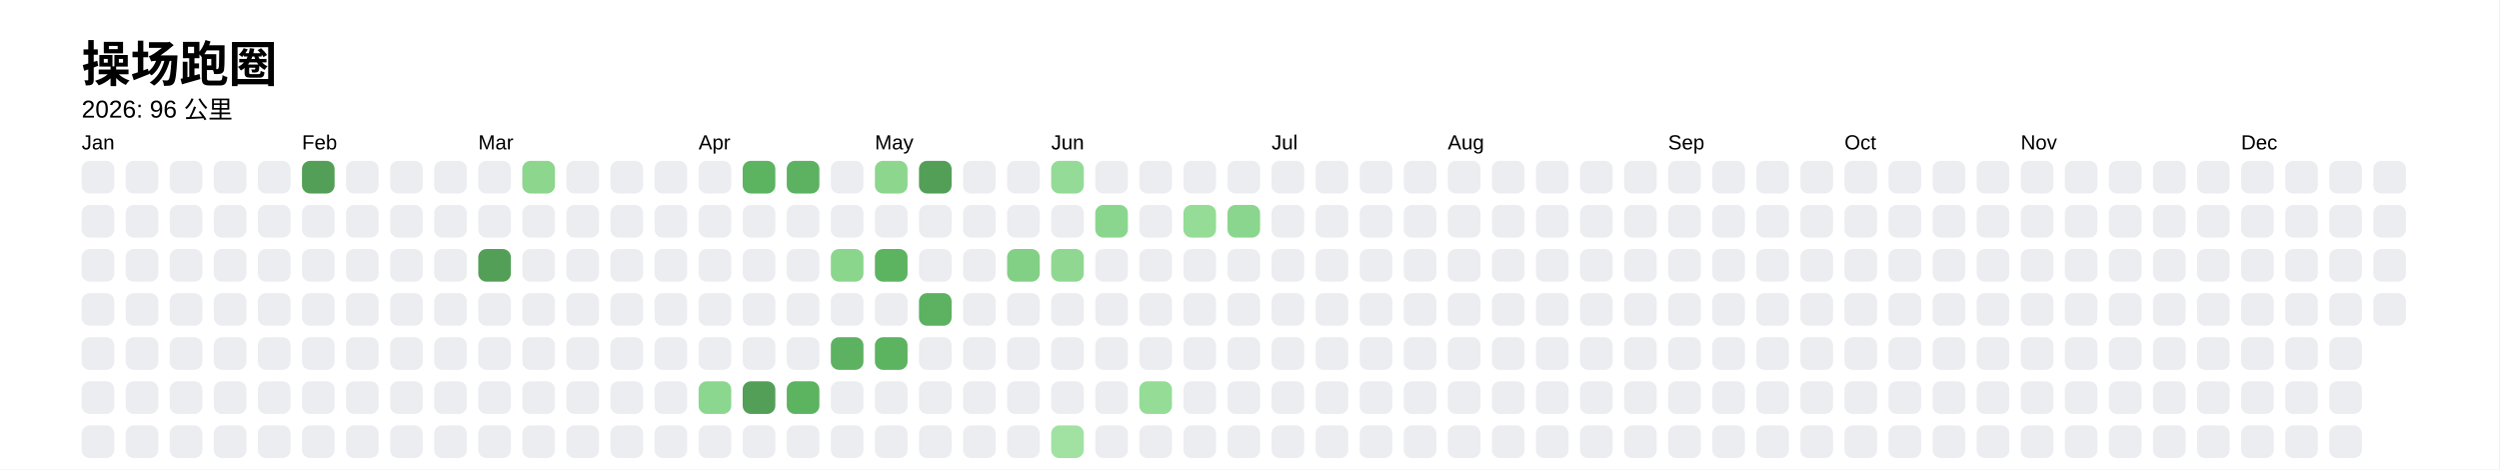
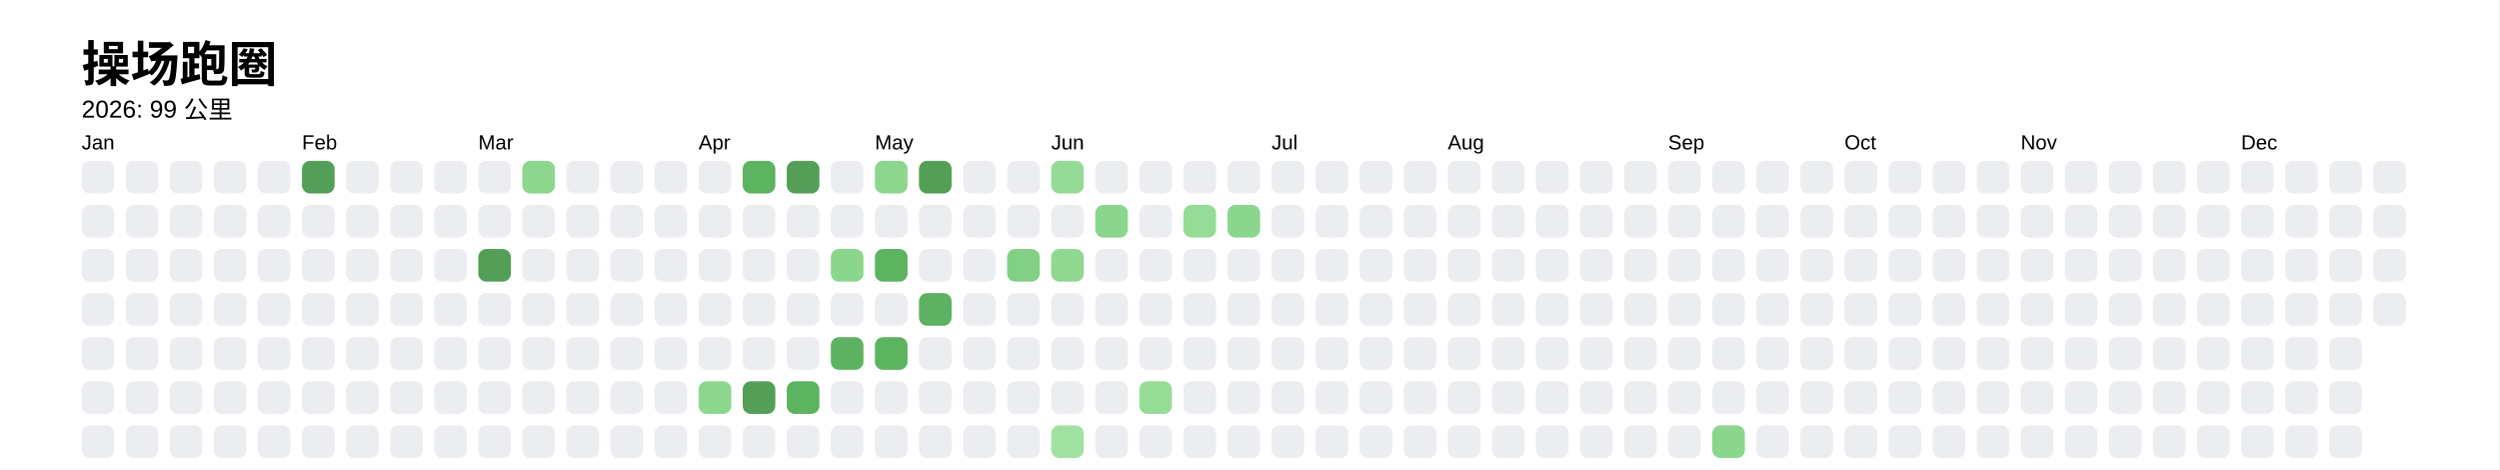
<svg xmlns="http://www.w3.org/2000/svg" baseProfile="full" height="57.5mm" version="1.1" viewBox="0,0,306.2,57.5" width="306.2mm">
  <defs />
  <rect fill="#FFFFFF" height="57.5" width="306.2" x="0" y="0" />
  <text fill="#000000" style="font-size:6px; font-family:Arial; font-weight:bold;" x="10" y="10">操场跑圈</text>
-   <text fill="#000000" style="font-size:3px; font-family:Arial;" x="10" y="14.4">2026: 96 公里</text>
+   <text fill="#000000" style="font-size:3px; font-family:Arial;" x="10" y="14.4">2026: 99 公里</text>
  <text fill="#000000" style="font-size:2.5px; font-family:Arial" x="10" y="18.3">Jan</text>
  <rect fill="#EBEDF0" height="4" rx="1" ry="1" width="4" x="10" y="19.7" />
  <rect fill="#EBEDF0" height="4" rx="1" ry="1" width="4" x="10" y="25.1" />
  <rect fill="#EBEDF0" height="4" rx="1" ry="1" width="4" x="10" y="30.5" />
  <rect fill="#EBEDF0" height="4" rx="1" ry="1" width="4" x="10" y="35.9" />
  <rect fill="#EBEDF0" height="4" rx="1" ry="1" width="4" x="10" y="41.3" />
  <rect fill="#EBEDF0" height="4" rx="1" ry="1" width="4" x="10" y="46.7" />
  <rect fill="#EBEDF0" height="4" rx="1" ry="1" width="4" x="10" y="52.1" />
  <rect fill="#EBEDF0" height="4" rx="1" ry="1" width="4" x="15.4" y="19.7" />
  <rect fill="#EBEDF0" height="4" rx="1" ry="1" width="4" x="15.4" y="25.1" />
  <rect fill="#EBEDF0" height="4" rx="1" ry="1" width="4" x="15.4" y="30.5" />
  <rect fill="#EBEDF0" height="4" rx="1" ry="1" width="4" x="15.4" y="35.9" />
  <rect fill="#EBEDF0" height="4" rx="1" ry="1" width="4" x="15.4" y="41.3" />
  <rect fill="#EBEDF0" height="4" rx="1" ry="1" width="4" x="15.4" y="46.7" />
  <rect fill="#EBEDF0" height="4" rx="1" ry="1" width="4" x="15.4" y="52.1" />
  <rect fill="#EBEDF0" height="4" rx="1" ry="1" width="4" x="20.8" y="19.7" />
  <rect fill="#EBEDF0" height="4" rx="1" ry="1" width="4" x="20.8" y="25.1" />
  <rect fill="#EBEDF0" height="4" rx="1" ry="1" width="4" x="20.8" y="30.5" />
  <rect fill="#EBEDF0" height="4" rx="1" ry="1" width="4" x="20.8" y="35.9" />
  <rect fill="#EBEDF0" height="4" rx="1" ry="1" width="4" x="20.8" y="41.3" />
  <rect fill="#EBEDF0" height="4" rx="1" ry="1" width="4" x="20.8" y="46.7" />
  <rect fill="#EBEDF0" height="4" rx="1" ry="1" width="4" x="20.8" y="52.1" />
  <rect fill="#EBEDF0" height="4" rx="1" ry="1" width="4" x="26.2" y="19.7" />
  <rect fill="#EBEDF0" height="4" rx="1" ry="1" width="4" x="26.2" y="25.1" />
  <rect fill="#EBEDF0" height="4" rx="1" ry="1" width="4" x="26.2" y="30.5" />
  <rect fill="#EBEDF0" height="4" rx="1" ry="1" width="4" x="26.2" y="35.9" />
  <rect fill="#EBEDF0" height="4" rx="1" ry="1" width="4" x="26.2" y="41.3" />
  <rect fill="#EBEDF0" height="4" rx="1" ry="1" width="4" x="26.2" y="46.7" />
  <rect fill="#EBEDF0" height="4" rx="1" ry="1" width="4" x="26.2" y="52.1" />
  <rect fill="#EBEDF0" height="4" rx="1" ry="1" width="4" x="31.6" y="19.7" />
  <rect fill="#EBEDF0" height="4" rx="1" ry="1" width="4" x="31.6" y="25.1" />
  <rect fill="#EBEDF0" height="4" rx="1" ry="1" width="4" x="31.6" y="30.5" />
  <rect fill="#EBEDF0" height="4" rx="1" ry="1" width="4" x="31.6" y="35.9" />
  <rect fill="#EBEDF0" height="4" rx="1" ry="1" width="4" x="31.6" y="41.3" />
  <rect fill="#EBEDF0" height="4" rx="1" ry="1" width="4" x="31.6" y="46.7" />
  <rect fill="#EBEDF0" height="4" rx="1" ry="1" width="4" x="31.6" y="52.1" />
  <text fill="#000000" style="font-size:2.5px; font-family:Arial" x="37.0" y="18.3">Feb</text>
  <rect fill="#549F57" height="4" rx="1" ry="1" width="4" x="37.0" y="19.7" />
  <rect fill="#EBEDF0" height="4" rx="1" ry="1" width="4" x="37.0" y="25.1" />
  <rect fill="#EBEDF0" height="4" rx="1" ry="1" width="4" x="37.0" y="30.5" />
  <rect fill="#EBEDF0" height="4" rx="1" ry="1" width="4" x="37.0" y="35.9" />
  <rect fill="#EBEDF0" height="4" rx="1" ry="1" width="4" x="37.0" y="41.3" />
  <rect fill="#EBEDF0" height="4" rx="1" ry="1" width="4" x="37.0" y="46.7" />
  <rect fill="#EBEDF0" height="4" rx="1" ry="1" width="4" x="37.0" y="52.1" />
  <rect fill="#EBEDF0" height="4" rx="1" ry="1" width="4" x="42.4" y="19.7" />
  <rect fill="#EBEDF0" height="4" rx="1" ry="1" width="4" x="42.4" y="25.1" />
  <rect fill="#EBEDF0" height="4" rx="1" ry="1" width="4" x="42.4" y="30.5" />
  <rect fill="#EBEDF0" height="4" rx="1" ry="1" width="4" x="42.4" y="35.9" />
  <rect fill="#EBEDF0" height="4" rx="1" ry="1" width="4" x="42.4" y="41.3" />
  <rect fill="#EBEDF0" height="4" rx="1" ry="1" width="4" x="42.4" y="46.7" />
  <rect fill="#EBEDF0" height="4" rx="1" ry="1" width="4" x="42.4" y="52.1" />
  <rect fill="#EBEDF0" height="4" rx="1" ry="1" width="4" x="47.8" y="19.7" />
  <rect fill="#EBEDF0" height="4" rx="1" ry="1" width="4" x="47.8" y="25.1" />
  <rect fill="#EBEDF0" height="4" rx="1" ry="1" width="4" x="47.8" y="30.5" />
  <rect fill="#EBEDF0" height="4" rx="1" ry="1" width="4" x="47.8" y="35.9" />
  <rect fill="#EBEDF0" height="4" rx="1" ry="1" width="4" x="47.8" y="41.3" />
  <rect fill="#EBEDF0" height="4" rx="1" ry="1" width="4" x="47.8" y="46.7" />
  <rect fill="#EBEDF0" height="4" rx="1" ry="1" width="4" x="47.8" y="52.1" />
  <rect fill="#EBEDF0" height="4" rx="1" ry="1" width="4" x="53.2" y="19.7" />
  <rect fill="#EBEDF0" height="4" rx="1" ry="1" width="4" x="53.2" y="25.1" />
  <rect fill="#EBEDF0" height="4" rx="1" ry="1" width="4" x="53.2" y="30.5" />
  <rect fill="#EBEDF0" height="4" rx="1" ry="1" width="4" x="53.2" y="35.9" />
  <rect fill="#EBEDF0" height="4" rx="1" ry="1" width="4" x="53.2" y="41.3" />
  <rect fill="#EBEDF0" height="4" rx="1" ry="1" width="4" x="53.2" y="46.7" />
  <rect fill="#EBEDF0" height="4" rx="1" ry="1" width="4" x="53.2" y="52.1" />
  <text fill="#000000" style="font-size:2.5px; font-family:Arial" x="58.6" y="18.3">Mar</text>
  <rect fill="#EBEDF0" height="4" rx="1" ry="1" width="4" x="58.6" y="19.7" />
  <rect fill="#EBEDF0" height="4" rx="1" ry="1" width="4" x="58.6" y="25.1" />
  <rect fill="#549F57" height="4" rx="1" ry="1" width="4" x="58.6" y="30.5" />
  <rect fill="#EBEDF0" height="4" rx="1" ry="1" width="4" x="58.6" y="35.9" />
  <rect fill="#EBEDF0" height="4" rx="1" ry="1" width="4" x="58.6" y="41.3" />
  <rect fill="#EBEDF0" height="4" rx="1" ry="1" width="4" x="58.6" y="46.7" />
  <rect fill="#EBEDF0" height="4" rx="1" ry="1" width="4" x="58.6" y="52.1" />
  <rect fill="#8cd68e" height="4" rx="1" ry="1" width="4" x="64" y="19.7" />
  <rect fill="#EBEDF0" height="4" rx="1" ry="1" width="4" x="64" y="25.1" />
  <rect fill="#EBEDF0" height="4" rx="1" ry="1" width="4" x="64" y="30.5" />
  <rect fill="#EBEDF0" height="4" rx="1" ry="1" width="4" x="64" y="35.9" />
  <rect fill="#EBEDF0" height="4" rx="1" ry="1" width="4" x="64" y="41.3" />
  <rect fill="#EBEDF0" height="4" rx="1" ry="1" width="4" x="64" y="46.7" />
  <rect fill="#EBEDF0" height="4" rx="1" ry="1" width="4" x="64" y="52.1" />
  <rect fill="#EBEDF0" height="4" rx="1" ry="1" width="4" x="69.4" y="19.7" />
  <rect fill="#EBEDF0" height="4" rx="1" ry="1" width="4" x="69.4" y="25.1" />
  <rect fill="#EBEDF0" height="4" rx="1" ry="1" width="4" x="69.4" y="30.5" />
  <rect fill="#EBEDF0" height="4" rx="1" ry="1" width="4" x="69.4" y="35.9" />
  <rect fill="#EBEDF0" height="4" rx="1" ry="1" width="4" x="69.4" y="41.3" />
  <rect fill="#EBEDF0" height="4" rx="1" ry="1" width="4" x="69.4" y="46.7" />
  <rect fill="#EBEDF0" height="4" rx="1" ry="1" width="4" x="69.4" y="52.1" />
  <rect fill="#EBEDF0" height="4" rx="1" ry="1" width="4" x="74.8" y="19.7" />
  <rect fill="#EBEDF0" height="4" rx="1" ry="1" width="4" x="74.8" y="25.1" />
  <rect fill="#EBEDF0" height="4" rx="1" ry="1" width="4" x="74.8" y="30.5" />
  <rect fill="#EBEDF0" height="4" rx="1" ry="1" width="4" x="74.8" y="35.9" />
  <rect fill="#EBEDF0" height="4" rx="1" ry="1" width="4" x="74.8" y="41.3" />
  <rect fill="#EBEDF0" height="4" rx="1" ry="1" width="4" x="74.8" y="46.7" />
  <rect fill="#EBEDF0" height="4" rx="1" ry="1" width="4" x="74.8" y="52.1" />
  <rect fill="#EBEDF0" height="4" rx="1" ry="1" width="4" x="80.2" y="19.7" />
  <rect fill="#EBEDF0" height="4" rx="1" ry="1" width="4" x="80.2" y="25.1" />
  <rect fill="#EBEDF0" height="4" rx="1" ry="1" width="4" x="80.2" y="30.5" />
  <rect fill="#EBEDF0" height="4" rx="1" ry="1" width="4" x="80.2" y="35.9" />
  <rect fill="#EBEDF0" height="4" rx="1" ry="1" width="4" x="80.2" y="41.3" />
  <rect fill="#EBEDF0" height="4" rx="1" ry="1" width="4" x="80.2" y="46.7" />
  <rect fill="#EBEDF0" height="4" rx="1" ry="1" width="4" x="80.2" y="52.1" />
  <text fill="#000000" style="font-size:2.5px; font-family:Arial" x="85.6" y="18.3">Apr</text>
  <rect fill="#EBEDF0" height="4" rx="1" ry="1" width="4" x="85.6" y="19.7" />
  <rect fill="#EBEDF0" height="4" rx="1" ry="1" width="4" x="85.6" y="25.1" />
  <rect fill="#EBEDF0" height="4" rx="1" ry="1" width="4" x="85.6" y="30.5" />
  <rect fill="#EBEDF0" height="4" rx="1" ry="1" width="4" x="85.6" y="35.9" />
  <rect fill="#EBEDF0" height="4" rx="1" ry="1" width="4" x="85.6" y="41.3" />
  <rect fill="#8cd78f" height="4" rx="1" ry="1" width="4" x="85.6" y="46.7" />
  <rect fill="#EBEDF0" height="4" rx="1" ry="1" width="4" x="85.6" y="52.1" />
  <rect fill="#5cb360" height="4" rx="1" ry="1" width="4" x="91" y="19.7" />
  <rect fill="#EBEDF0" height="4" rx="1" ry="1" width="4" x="91" y="25.1" />
  <rect fill="#EBEDF0" height="4" rx="1" ry="1" width="4" x="91" y="30.5" />
  <rect fill="#EBEDF0" height="4" rx="1" ry="1" width="4" x="91" y="35.9" />
  <rect fill="#EBEDF0" height="4" rx="1" ry="1" width="4" x="91" y="41.3" />
  <rect fill="#549F57" height="4" rx="1" ry="1" width="4" x="91" y="46.7" />
  <rect fill="#EBEDF0" height="4" rx="1" ry="1" width="4" x="91" y="52.1" />
-   <rect fill="#5cb260" height="4" rx="1" ry="1" width="4" x="96.4" y="19.7" />
+   <rect fill="#549F57" height="4" rx="1" ry="1" width="4" x="96.4" y="19.7" />
  <rect fill="#EBEDF0" height="4" rx="1" ry="1" width="4" x="96.4" y="25.1" />
  <rect fill="#EBEDF0" height="4" rx="1" ry="1" width="4" x="96.4" y="30.5" />
  <rect fill="#EBEDF0" height="4" rx="1" ry="1" width="4" x="96.4" y="35.9" />
  <rect fill="#EBEDF0" height="4" rx="1" ry="1" width="4" x="96.4" y="41.3" />
  <rect fill="#5cb360" height="4" rx="1" ry="1" width="4" x="96.4" y="46.7" />
  <rect fill="#EBEDF0" height="4" rx="1" ry="1" width="4" x="96.4" y="52.1" />
  <rect fill="#EBEDF0" height="4" rx="1" ry="1" width="4" x="101.8" y="19.7" />
  <rect fill="#EBEDF0" height="4" rx="1" ry="1" width="4" x="101.8" y="25.1" />
  <rect fill="#8bd68d" height="4" rx="1" ry="1" width="4" x="101.8" y="30.5" />
  <rect fill="#EBEDF0" height="4" rx="1" ry="1" width="4" x="101.8" y="35.9" />
  <rect fill="#5cb260" height="4" rx="1" ry="1" width="4" x="101.8" y="41.3" />
  <rect fill="#EBEDF0" height="4" rx="1" ry="1" width="4" x="101.8" y="46.7" />
  <rect fill="#EBEDF0" height="4" rx="1" ry="1" width="4" x="101.8" y="52.1" />
  <text fill="#000000" style="font-size:2.5px; font-family:Arial" x="107.2" y="18.3">May</text>
  <rect fill="#8cd68e" height="4" rx="1" ry="1" width="4" x="107.2" y="19.7" />
  <rect fill="#EBEDF0" height="4" rx="1" ry="1" width="4" x="107.2" y="25.1" />
  <rect fill="#5cb360" height="4" rx="1" ry="1" width="4" x="107.2" y="30.5" />
  <rect fill="#EBEDF0" height="4" rx="1" ry="1" width="4" x="107.2" y="35.9" />
  <rect fill="#5cb360" height="4" rx="1" ry="1" width="4" x="107.2" y="41.3" />
  <rect fill="#EBEDF0" height="4" rx="1" ry="1" width="4" x="107.2" y="46.7" />
  <rect fill="#EBEDF0" height="4" rx="1" ry="1" width="4" x="107.2" y="52.1" />
  <rect fill="#549F57" height="4" rx="1" ry="1" width="4" x="112.6" y="19.7" />
  <rect fill="#EBEDF0" height="4" rx="1" ry="1" width="4" x="112.6" y="25.1" />
  <rect fill="#EBEDF0" height="4" rx="1" ry="1" width="4" x="112.6" y="30.5" />
  <rect fill="#5cb260" height="4" rx="1" ry="1" width="4" x="112.6" y="35.9" />
  <rect fill="#EBEDF0" height="4" rx="1" ry="1" width="4" x="112.6" y="41.3" />
  <rect fill="#EBEDF0" height="4" rx="1" ry="1" width="4" x="112.6" y="46.7" />
  <rect fill="#EBEDF0" height="4" rx="1" ry="1" width="4" x="112.6" y="52.1" />
  <rect fill="#EBEDF0" height="4" rx="1" ry="1" width="4" x="118" y="19.7" />
  <rect fill="#EBEDF0" height="4" rx="1" ry="1" width="4" x="118" y="25.1" />
  <rect fill="#EBEDF0" height="4" rx="1" ry="1" width="4" x="118" y="30.5" />
  <rect fill="#EBEDF0" height="4" rx="1" ry="1" width="4" x="118" y="35.9" />
  <rect fill="#EBEDF0" height="4" rx="1" ry="1" width="4" x="118" y="41.3" />
  <rect fill="#EBEDF0" height="4" rx="1" ry="1" width="4" x="118" y="46.7" />
  <rect fill="#EBEDF0" height="4" rx="1" ry="1" width="4" x="118" y="52.1" />
  <rect fill="#EBEDF0" height="4" rx="1" ry="1" width="4" x="123.4" y="19.7" />
  <rect fill="#EBEDF0" height="4" rx="1" ry="1" width="4" x="123.4" y="25.1" />
  <rect fill="#82d085" height="4" rx="1" ry="1" width="4" x="123.4" y="30.5" />
  <rect fill="#EBEDF0" height="4" rx="1" ry="1" width="4" x="123.4" y="35.9" />
  <rect fill="#EBEDF0" height="4" rx="1" ry="1" width="4" x="123.4" y="41.3" />
  <rect fill="#EBEDF0" height="4" rx="1" ry="1" width="4" x="123.4" y="46.7" />
  <rect fill="#EBEDF0" height="4" rx="1" ry="1" width="4" x="123.4" y="52.1" />
  <text fill="#000000" style="font-size:2.5px; font-family:Arial" x="128.8" y="18.3">Jun</text>
  <rect fill="#94db97" height="4" rx="1" ry="1" width="4" x="128.8" y="19.7" />
  <rect fill="#EBEDF0" height="4" rx="1" ry="1" width="4" x="128.8" y="25.1" />
  <rect fill="#90d892" height="4" rx="1" ry="1" width="4" x="128.8" y="30.5" />
  <rect fill="#EBEDF0" height="4" rx="1" ry="1" width="4" x="128.8" y="35.9" />
  <rect fill="#EBEDF0" height="4" rx="1" ry="1" width="4" x="128.8" y="41.3" />
  <rect fill="#EBEDF0" height="4" rx="1" ry="1" width="4" x="128.8" y="46.7" />
  <rect fill="#a1e2a3" height="4" rx="1" ry="1" width="4" x="128.8" y="52.1" />
  <rect fill="#EBEDF0" height="4" rx="1" ry="1" width="4" x="134.2" y="19.7" />
  <rect fill="#8bd68e" height="4" rx="1" ry="1" width="4" x="134.2" y="25.1" />
  <rect fill="#EBEDF0" height="4" rx="1" ry="1" width="4" x="134.2" y="30.5" />
  <rect fill="#EBEDF0" height="4" rx="1" ry="1" width="4" x="134.2" y="35.9" />
  <rect fill="#EBEDF0" height="4" rx="1" ry="1" width="4" x="134.2" y="41.3" />
  <rect fill="#EBEDF0" height="4" rx="1" ry="1" width="4" x="134.2" y="46.7" />
  <rect fill="#EBEDF0" height="4" rx="1" ry="1" width="4" x="134.2" y="52.1" />
  <rect fill="#EBEDF0" height="4" rx="1" ry="1" width="4" x="139.6" y="19.7" />
  <rect fill="#EBEDF0" height="4" rx="1" ry="1" width="4" x="139.6" y="25.1" />
  <rect fill="#EBEDF0" height="4" rx="1" ry="1" width="4" x="139.6" y="30.5" />
  <rect fill="#EBEDF0" height="4" rx="1" ry="1" width="4" x="139.6" y="35.9" />
  <rect fill="#EBEDF0" height="4" rx="1" ry="1" width="4" x="139.6" y="41.3" />
  <rect fill="#95dc97" height="4" rx="1" ry="1" width="4" x="139.6" y="46.7" />
  <rect fill="#EBEDF0" height="4" rx="1" ry="1" width="4" x="139.6" y="52.1" />
  <rect fill="#EBEDF0" height="4" rx="1" ry="1" width="4" x="145" y="19.7" />
  <rect fill="#95dc97" height="4" rx="1" ry="1" width="4" x="145" y="25.1" />
  <rect fill="#EBEDF0" height="4" rx="1" ry="1" width="4" x="145" y="30.5" />
  <rect fill="#EBEDF0" height="4" rx="1" ry="1" width="4" x="145" y="35.9" />
  <rect fill="#EBEDF0" height="4" rx="1" ry="1" width="4" x="145" y="41.3" />
  <rect fill="#EBEDF0" height="4" rx="1" ry="1" width="4" x="145" y="46.7" />
  <rect fill="#EBEDF0" height="4" rx="1" ry="1" width="4" x="145" y="52.1" />
  <rect fill="#EBEDF0" height="4" rx="1" ry="1" width="4" x="150.4" y="19.7" />
  <rect fill="#8bd68e" height="4" rx="1" ry="1" width="4" x="150.4" y="25.1" />
  <rect fill="#EBEDF0" height="4" rx="1" ry="1" width="4" x="150.4" y="30.5" />
  <rect fill="#EBEDF0" height="4" rx="1" ry="1" width="4" x="150.4" y="35.9" />
  <rect fill="#EBEDF0" height="4" rx="1" ry="1" width="4" x="150.4" y="41.3" />
  <rect fill="#EBEDF0" height="4" rx="1" ry="1" width="4" x="150.4" y="46.7" />
  <rect fill="#EBEDF0" height="4" rx="1" ry="1" width="4" x="150.4" y="52.1" />
  <text fill="#000000" style="font-size:2.5px; font-family:Arial" x="155.8" y="18.3">Jul</text>
  <rect fill="#EBEDF0" height="4" rx="1" ry="1" width="4" x="155.8" y="19.7" />
  <rect fill="#EBEDF0" height="4" rx="1" ry="1" width="4" x="155.8" y="25.1" />
  <rect fill="#EBEDF0" height="4" rx="1" ry="1" width="4" x="155.8" y="30.5" />
  <rect fill="#EBEDF0" height="4" rx="1" ry="1" width="4" x="155.8" y="35.9" />
  <rect fill="#EBEDF0" height="4" rx="1" ry="1" width="4" x="155.8" y="41.3" />
  <rect fill="#EBEDF0" height="4" rx="1" ry="1" width="4" x="155.8" y="46.7" />
  <rect fill="#EBEDF0" height="4" rx="1" ry="1" width="4" x="155.8" y="52.1" />
  <rect fill="#EBEDF0" height="4" rx="1" ry="1" width="4" x="161.2" y="19.7" />
  <rect fill="#EBEDF0" height="4" rx="1" ry="1" width="4" x="161.2" y="25.1" />
  <rect fill="#EBEDF0" height="4" rx="1" ry="1" width="4" x="161.2" y="30.5" />
  <rect fill="#EBEDF0" height="4" rx="1" ry="1" width="4" x="161.2" y="35.9" />
  <rect fill="#EBEDF0" height="4" rx="1" ry="1" width="4" x="161.2" y="41.3" />
  <rect fill="#EBEDF0" height="4" rx="1" ry="1" width="4" x="161.2" y="46.7" />
  <rect fill="#EBEDF0" height="4" rx="1" ry="1" width="4" x="161.2" y="52.1" />
  <rect fill="#EBEDF0" height="4" rx="1" ry="1" width="4" x="166.6" y="19.7" />
  <rect fill="#EBEDF0" height="4" rx="1" ry="1" width="4" x="166.6" y="25.1" />
  <rect fill="#EBEDF0" height="4" rx="1" ry="1" width="4" x="166.6" y="30.5" />
  <rect fill="#EBEDF0" height="4" rx="1" ry="1" width="4" x="166.6" y="35.9" />
  <rect fill="#EBEDF0" height="4" rx="1" ry="1" width="4" x="166.6" y="41.3" />
  <rect fill="#EBEDF0" height="4" rx="1" ry="1" width="4" x="166.6" y="46.7" />
  <rect fill="#EBEDF0" height="4" rx="1" ry="1" width="4" x="166.6" y="52.1" />
  <rect fill="#EBEDF0" height="4" rx="1" ry="1" width="4" x="172" y="19.7" />
  <rect fill="#EBEDF0" height="4" rx="1" ry="1" width="4" x="172" y="25.1" />
  <rect fill="#EBEDF0" height="4" rx="1" ry="1" width="4" x="172" y="30.5" />
  <rect fill="#EBEDF0" height="4" rx="1" ry="1" width="4" x="172" y="35.9" />
  <rect fill="#EBEDF0" height="4" rx="1" ry="1" width="4" x="172" y="41.3" />
  <rect fill="#EBEDF0" height="4" rx="1" ry="1" width="4" x="172" y="46.7" />
  <rect fill="#EBEDF0" height="4" rx="1" ry="1" width="4" x="172" y="52.1" />
  <text fill="#000000" style="font-size:2.5px; font-family:Arial" x="177.4" y="18.3">Aug</text>
  <rect fill="#EBEDF0" height="4" rx="1" ry="1" width="4" x="177.4" y="19.7" />
  <rect fill="#EBEDF0" height="4" rx="1" ry="1" width="4" x="177.4" y="25.1" />
  <rect fill="#EBEDF0" height="4" rx="1" ry="1" width="4" x="177.4" y="30.5" />
  <rect fill="#EBEDF0" height="4" rx="1" ry="1" width="4" x="177.4" y="35.9" />
  <rect fill="#EBEDF0" height="4" rx="1" ry="1" width="4" x="177.4" y="41.3" />
  <rect fill="#EBEDF0" height="4" rx="1" ry="1" width="4" x="177.4" y="46.7" />
  <rect fill="#EBEDF0" height="4" rx="1" ry="1" width="4" x="177.4" y="52.1" />
  <rect fill="#EBEDF0" height="4" rx="1" ry="1" width="4" x="182.8" y="19.7" />
  <rect fill="#EBEDF0" height="4" rx="1" ry="1" width="4" x="182.8" y="25.1" />
  <rect fill="#EBEDF0" height="4" rx="1" ry="1" width="4" x="182.8" y="30.5" />
  <rect fill="#EBEDF0" height="4" rx="1" ry="1" width="4" x="182.8" y="35.9" />
  <rect fill="#EBEDF0" height="4" rx="1" ry="1" width="4" x="182.8" y="41.3" />
  <rect fill="#EBEDF0" height="4" rx="1" ry="1" width="4" x="182.8" y="46.7" />
  <rect fill="#EBEDF0" height="4" rx="1" ry="1" width="4" x="182.8" y="52.1" />
  <rect fill="#EBEDF0" height="4" rx="1" ry="1" width="4" x="188.2" y="19.7" />
  <rect fill="#EBEDF0" height="4" rx="1" ry="1" width="4" x="188.2" y="25.1" />
  <rect fill="#EBEDF0" height="4" rx="1" ry="1" width="4" x="188.2" y="30.5" />
  <rect fill="#EBEDF0" height="4" rx="1" ry="1" width="4" x="188.2" y="35.9" />
  <rect fill="#EBEDF0" height="4" rx="1" ry="1" width="4" x="188.2" y="41.3" />
  <rect fill="#EBEDF0" height="4" rx="1" ry="1" width="4" x="188.2" y="46.7" />
  <rect fill="#EBEDF0" height="4" rx="1" ry="1" width="4" x="188.2" y="52.1" />
  <rect fill="#EBEDF0" height="4" rx="1" ry="1" width="4" x="193.6" y="19.7" />
  <rect fill="#EBEDF0" height="4" rx="1" ry="1" width="4" x="193.6" y="25.1" />
  <rect fill="#EBEDF0" height="4" rx="1" ry="1" width="4" x="193.6" y="30.5" />
  <rect fill="#EBEDF0" height="4" rx="1" ry="1" width="4" x="193.6" y="35.9" />
  <rect fill="#EBEDF0" height="4" rx="1" ry="1" width="4" x="193.6" y="41.3" />
  <rect fill="#EBEDF0" height="4" rx="1" ry="1" width="4" x="193.6" y="46.7" />
  <rect fill="#EBEDF0" height="4" rx="1" ry="1" width="4" x="193.6" y="52.1" />
  <rect fill="#EBEDF0" height="4" rx="1" ry="1" width="4" x="199" y="19.7" />
  <rect fill="#EBEDF0" height="4" rx="1" ry="1" width="4" x="199" y="25.1" />
  <rect fill="#EBEDF0" height="4" rx="1" ry="1" width="4" x="199" y="30.5" />
  <rect fill="#EBEDF0" height="4" rx="1" ry="1" width="4" x="199" y="35.9" />
  <rect fill="#EBEDF0" height="4" rx="1" ry="1" width="4" x="199" y="41.3" />
  <rect fill="#EBEDF0" height="4" rx="1" ry="1" width="4" x="199" y="46.7" />
  <rect fill="#EBEDF0" height="4" rx="1" ry="1" width="4" x="199" y="52.1" />
  <text fill="#000000" style="font-size:2.5px; font-family:Arial" x="204.4" y="18.3">Sep</text>
  <rect fill="#EBEDF0" height="4" rx="1" ry="1" width="4" x="204.4" y="19.7" />
  <rect fill="#EBEDF0" height="4" rx="1" ry="1" width="4" x="204.4" y="25.1" />
  <rect fill="#EBEDF0" height="4" rx="1" ry="1" width="4" x="204.4" y="30.5" />
  <rect fill="#EBEDF0" height="4" rx="1" ry="1" width="4" x="204.4" y="35.9" />
  <rect fill="#EBEDF0" height="4" rx="1" ry="1" width="4" x="204.4" y="41.3" />
  <rect fill="#EBEDF0" height="4" rx="1" ry="1" width="4" x="204.4" y="46.7" />
  <rect fill="#EBEDF0" height="4" rx="1" ry="1" width="4" x="204.4" y="52.1" />
  <rect fill="#EBEDF0" height="4" rx="1" ry="1" width="4" x="209.8" y="19.7" />
  <rect fill="#EBEDF0" height="4" rx="1" ry="1" width="4" x="209.8" y="25.1" />
  <rect fill="#EBEDF0" height="4" rx="1" ry="1" width="4" x="209.8" y="30.5" />
  <rect fill="#EBEDF0" height="4" rx="1" ry="1" width="4" x="209.8" y="35.9" />
  <rect fill="#EBEDF0" height="4" rx="1" ry="1" width="4" x="209.8" y="41.3" />
  <rect fill="#EBEDF0" height="4" rx="1" ry="1" width="4" x="209.8" y="46.7" />
-   <rect fill="#EBEDF0" height="4" rx="1" ry="1" width="4" x="209.8" y="52.1" />
+   <rect fill="#8bd68d" height="4" rx="1" ry="1" width="4" x="209.8" y="52.1" />
  <rect fill="#EBEDF0" height="4" rx="1" ry="1" width="4" x="215.2" y="19.7" />
  <rect fill="#EBEDF0" height="4" rx="1" ry="1" width="4" x="215.2" y="25.1" />
  <rect fill="#EBEDF0" height="4" rx="1" ry="1" width="4" x="215.2" y="30.5" />
  <rect fill="#EBEDF0" height="4" rx="1" ry="1" width="4" x="215.2" y="35.9" />
  <rect fill="#EBEDF0" height="4" rx="1" ry="1" width="4" x="215.2" y="41.3" />
  <rect fill="#EBEDF0" height="4" rx="1" ry="1" width="4" x="215.2" y="46.7" />
  <rect fill="#EBEDF0" height="4" rx="1" ry="1" width="4" x="215.2" y="52.1" />
  <rect fill="#EBEDF0" height="4" rx="1" ry="1" width="4" x="220.6" y="19.7" />
  <rect fill="#EBEDF0" height="4" rx="1" ry="1" width="4" x="220.6" y="25.1" />
  <rect fill="#EBEDF0" height="4" rx="1" ry="1" width="4" x="220.6" y="30.5" />
  <rect fill="#EBEDF0" height="4" rx="1" ry="1" width="4" x="220.6" y="35.9" />
  <rect fill="#EBEDF0" height="4" rx="1" ry="1" width="4" x="220.6" y="41.3" />
  <rect fill="#EBEDF0" height="4" rx="1" ry="1" width="4" x="220.6" y="46.7" />
  <rect fill="#EBEDF0" height="4" rx="1" ry="1" width="4" x="220.6" y="52.1" />
  <text fill="#000000" style="font-size:2.5px; font-family:Arial" x="226" y="18.3">Oct</text>
  <rect fill="#EBEDF0" height="4" rx="1" ry="1" width="4" x="226" y="19.7" />
  <rect fill="#EBEDF0" height="4" rx="1" ry="1" width="4" x="226" y="25.1" />
  <rect fill="#EBEDF0" height="4" rx="1" ry="1" width="4" x="226" y="30.5" />
  <rect fill="#EBEDF0" height="4" rx="1" ry="1" width="4" x="226" y="35.9" />
  <rect fill="#EBEDF0" height="4" rx="1" ry="1" width="4" x="226" y="41.3" />
  <rect fill="#EBEDF0" height="4" rx="1" ry="1" width="4" x="226" y="46.7" />
  <rect fill="#EBEDF0" height="4" rx="1" ry="1" width="4" x="226" y="52.1" />
  <rect fill="#EBEDF0" height="4" rx="1" ry="1" width="4" x="231.4" y="19.7" />
  <rect fill="#EBEDF0" height="4" rx="1" ry="1" width="4" x="231.4" y="25.1" />
  <rect fill="#EBEDF0" height="4" rx="1" ry="1" width="4" x="231.4" y="30.5" />
  <rect fill="#EBEDF0" height="4" rx="1" ry="1" width="4" x="231.4" y="35.9" />
  <rect fill="#EBEDF0" height="4" rx="1" ry="1" width="4" x="231.4" y="41.3" />
  <rect fill="#EBEDF0" height="4" rx="1" ry="1" width="4" x="231.4" y="46.7" />
  <rect fill="#EBEDF0" height="4" rx="1" ry="1" width="4" x="231.4" y="52.1" />
  <rect fill="#EBEDF0" height="4" rx="1" ry="1" width="4" x="236.8" y="19.7" />
  <rect fill="#EBEDF0" height="4" rx="1" ry="1" width="4" x="236.8" y="25.1" />
  <rect fill="#EBEDF0" height="4" rx="1" ry="1" width="4" x="236.8" y="30.5" />
  <rect fill="#EBEDF0" height="4" rx="1" ry="1" width="4" x="236.8" y="35.9" />
  <rect fill="#EBEDF0" height="4" rx="1" ry="1" width="4" x="236.8" y="41.3" />
  <rect fill="#EBEDF0" height="4" rx="1" ry="1" width="4" x="236.8" y="46.7" />
  <rect fill="#EBEDF0" height="4" rx="1" ry="1" width="4" x="236.8" y="52.1" />
  <rect fill="#EBEDF0" height="4" rx="1" ry="1" width="4" x="242.2" y="19.7" />
  <rect fill="#EBEDF0" height="4" rx="1" ry="1" width="4" x="242.2" y="25.1" />
  <rect fill="#EBEDF0" height="4" rx="1" ry="1" width="4" x="242.2" y="30.5" />
  <rect fill="#EBEDF0" height="4" rx="1" ry="1" width="4" x="242.2" y="35.9" />
  <rect fill="#EBEDF0" height="4" rx="1" ry="1" width="4" x="242.2" y="41.3" />
  <rect fill="#EBEDF0" height="4" rx="1" ry="1" width="4" x="242.2" y="46.7" />
  <rect fill="#EBEDF0" height="4" rx="1" ry="1" width="4" x="242.2" y="52.1" />
  <text fill="#000000" style="font-size:2.5px; font-family:Arial" x="247.6" y="18.3">Nov</text>
  <rect fill="#EBEDF0" height="4" rx="1" ry="1" width="4" x="247.6" y="19.7" />
  <rect fill="#EBEDF0" height="4" rx="1" ry="1" width="4" x="247.6" y="25.1" />
  <rect fill="#EBEDF0" height="4" rx="1" ry="1" width="4" x="247.6" y="30.5" />
  <rect fill="#EBEDF0" height="4" rx="1" ry="1" width="4" x="247.6" y="35.9" />
  <rect fill="#EBEDF0" height="4" rx="1" ry="1" width="4" x="247.6" y="41.3" />
  <rect fill="#EBEDF0" height="4" rx="1" ry="1" width="4" x="247.6" y="46.7" />
  <rect fill="#EBEDF0" height="4" rx="1" ry="1" width="4" x="247.6" y="52.1" />
  <rect fill="#EBEDF0" height="4" rx="1" ry="1" width="4" x="253" y="19.7" />
  <rect fill="#EBEDF0" height="4" rx="1" ry="1" width="4" x="253" y="25.1" />
  <rect fill="#EBEDF0" height="4" rx="1" ry="1" width="4" x="253" y="30.5" />
  <rect fill="#EBEDF0" height="4" rx="1" ry="1" width="4" x="253" y="35.9" />
  <rect fill="#EBEDF0" height="4" rx="1" ry="1" width="4" x="253" y="41.3" />
  <rect fill="#EBEDF0" height="4" rx="1" ry="1" width="4" x="253" y="46.7" />
  <rect fill="#EBEDF0" height="4" rx="1" ry="1" width="4" x="253" y="52.1" />
  <rect fill="#EBEDF0" height="4" rx="1" ry="1" width="4" x="258.4" y="19.7" />
  <rect fill="#EBEDF0" height="4" rx="1" ry="1" width="4" x="258.4" y="25.1" />
  <rect fill="#EBEDF0" height="4" rx="1" ry="1" width="4" x="258.4" y="30.5" />
  <rect fill="#EBEDF0" height="4" rx="1" ry="1" width="4" x="258.4" y="35.9" />
  <rect fill="#EBEDF0" height="4" rx="1" ry="1" width="4" x="258.4" y="41.3" />
  <rect fill="#EBEDF0" height="4" rx="1" ry="1" width="4" x="258.4" y="46.7" />
  <rect fill="#EBEDF0" height="4" rx="1" ry="1" width="4" x="258.4" y="52.1" />
  <rect fill="#EBEDF0" height="4" rx="1" ry="1" width="4" x="263.8" y="19.7" />
  <rect fill="#EBEDF0" height="4" rx="1" ry="1" width="4" x="263.8" y="25.1" />
  <rect fill="#EBEDF0" height="4" rx="1" ry="1" width="4" x="263.8" y="30.5" />
  <rect fill="#EBEDF0" height="4" rx="1" ry="1" width="4" x="263.8" y="35.9" />
  <rect fill="#EBEDF0" height="4" rx="1" ry="1" width="4" x="263.8" y="41.3" />
  <rect fill="#EBEDF0" height="4" rx="1" ry="1" width="4" x="263.8" y="46.7" />
  <rect fill="#EBEDF0" height="4" rx="1" ry="1" width="4" x="263.8" y="52.1" />
  <rect fill="#EBEDF0" height="4" rx="1" ry="1" width="4" x="269.2" y="19.7" />
  <rect fill="#EBEDF0" height="4" rx="1" ry="1" width="4" x="269.2" y="25.1" />
  <rect fill="#EBEDF0" height="4" rx="1" ry="1" width="4" x="269.2" y="30.5" />
  <rect fill="#EBEDF0" height="4" rx="1" ry="1" width="4" x="269.2" y="35.9" />
  <rect fill="#EBEDF0" height="4" rx="1" ry="1" width="4" x="269.2" y="41.3" />
  <rect fill="#EBEDF0" height="4" rx="1" ry="1" width="4" x="269.2" y="46.7" />
  <rect fill="#EBEDF0" height="4" rx="1" ry="1" width="4" x="269.2" y="52.1" />
  <text fill="#000000" style="font-size:2.5px; font-family:Arial" x="274.6" y="18.3">Dec</text>
  <rect fill="#EBEDF0" height="4" rx="1" ry="1" width="4" x="274.6" y="19.7" />
  <rect fill="#EBEDF0" height="4" rx="1" ry="1" width="4" x="274.6" y="25.1" />
  <rect fill="#EBEDF0" height="4" rx="1" ry="1" width="4" x="274.6" y="30.5" />
  <rect fill="#EBEDF0" height="4" rx="1" ry="1" width="4" x="274.6" y="35.9" />
  <rect fill="#EBEDF0" height="4" rx="1" ry="1" width="4" x="274.6" y="41.3" />
  <rect fill="#EBEDF0" height="4" rx="1" ry="1" width="4" x="274.6" y="46.7" />
  <rect fill="#EBEDF0" height="4" rx="1" ry="1" width="4" x="274.6" y="52.1" />
  <rect fill="#EBEDF0" height="4" rx="1" ry="1" width="4" x="280" y="19.7" />
  <rect fill="#EBEDF0" height="4" rx="1" ry="1" width="4" x="280" y="25.1" />
  <rect fill="#EBEDF0" height="4" rx="1" ry="1" width="4" x="280" y="30.5" />
  <rect fill="#EBEDF0" height="4" rx="1" ry="1" width="4" x="280" y="35.9" />
  <rect fill="#EBEDF0" height="4" rx="1" ry="1" width="4" x="280" y="41.3" />
  <rect fill="#EBEDF0" height="4" rx="1" ry="1" width="4" x="280" y="46.7" />
  <rect fill="#EBEDF0" height="4" rx="1" ry="1" width="4" x="280" y="52.1" />
  <rect fill="#EBEDF0" height="4" rx="1" ry="1" width="4" x="285.4" y="19.7" />
  <rect fill="#EBEDF0" height="4" rx="1" ry="1" width="4" x="285.4" y="25.1" />
  <rect fill="#EBEDF0" height="4" rx="1" ry="1" width="4" x="285.4" y="30.5" />
  <rect fill="#EBEDF0" height="4" rx="1" ry="1" width="4" x="285.4" y="35.9" />
  <rect fill="#EBEDF0" height="4" rx="1" ry="1" width="4" x="285.4" y="41.3" />
  <rect fill="#EBEDF0" height="4" rx="1" ry="1" width="4" x="285.4" y="46.7" />
  <rect fill="#EBEDF0" height="4" rx="1" ry="1" width="4" x="285.4" y="52.1" />
  <rect fill="#EBEDF0" height="4" rx="1" ry="1" width="4" x="290.8" y="19.7" />
  <rect fill="#EBEDF0" height="4" rx="1" ry="1" width="4" x="290.8" y="25.1" />
  <rect fill="#EBEDF0" height="4" rx="1" ry="1" width="4" x="290.8" y="30.5" />
  <rect fill="#EBEDF0" height="4" rx="1" ry="1" width="4" x="290.8" y="35.9" />
</svg>
